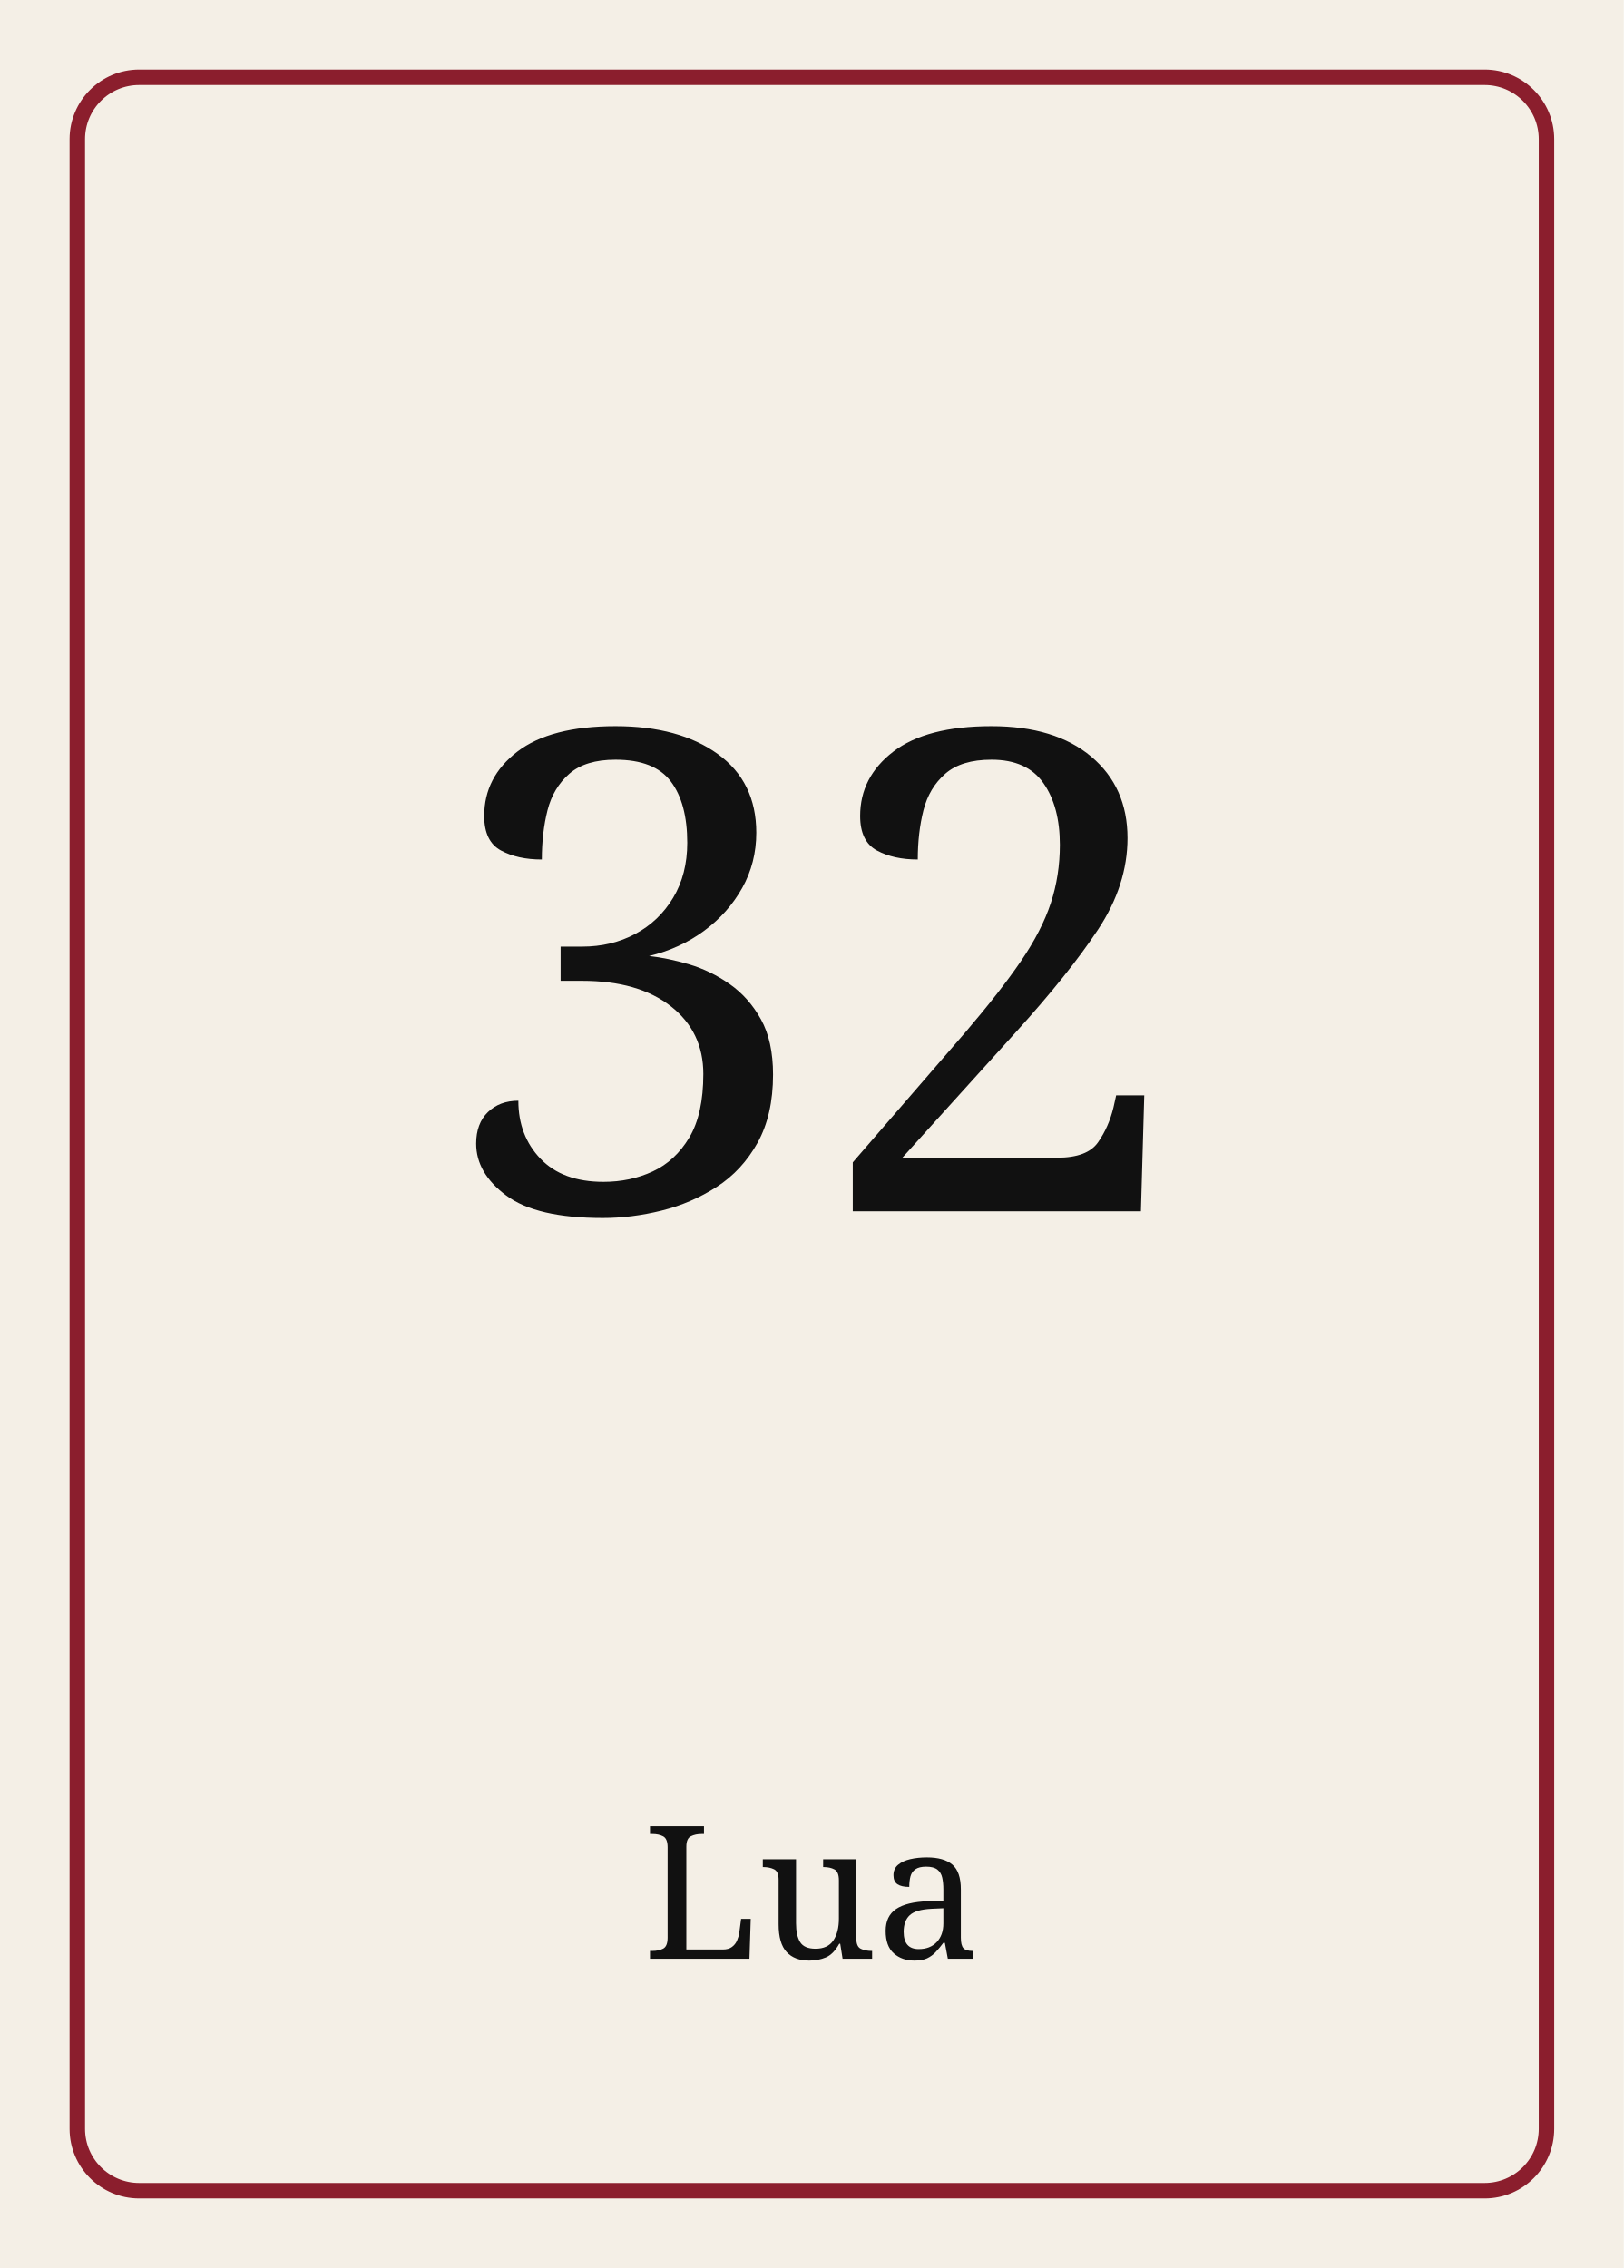
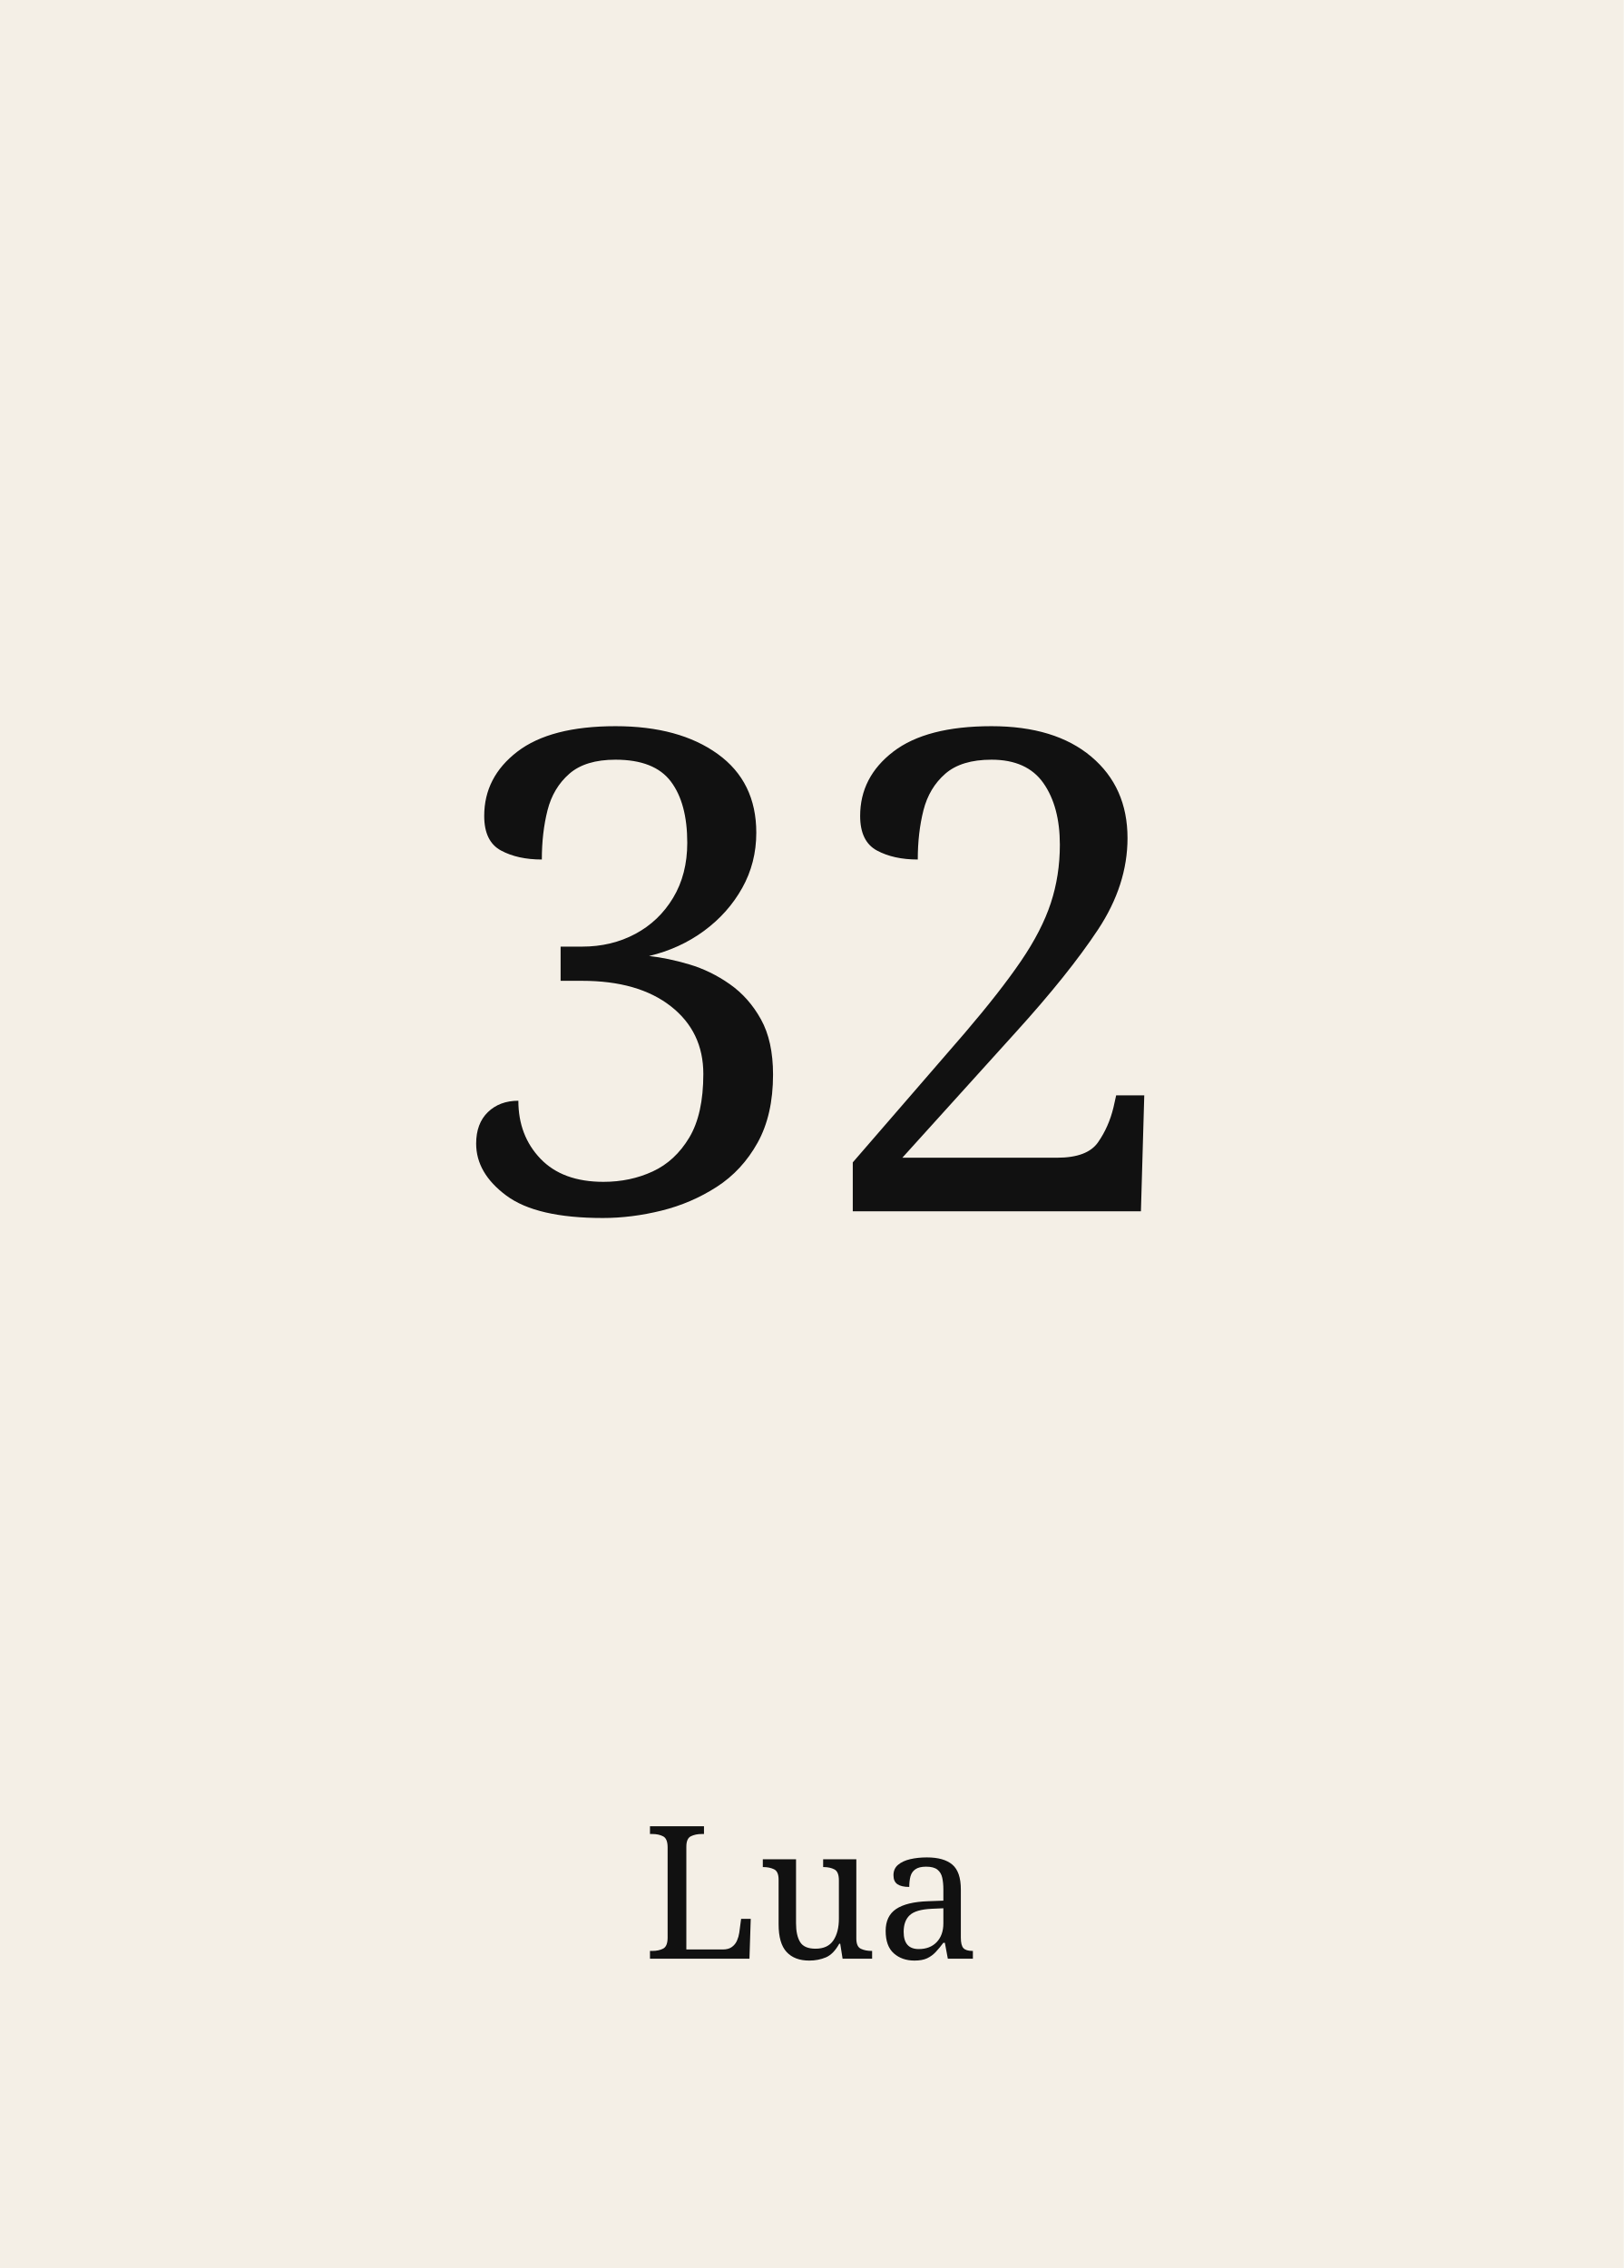
<svg xmlns="http://www.w3.org/2000/svg" width="630" height="880" viewBox="0 0 630 880">
  <rect width="630" height="880" fill="#f4efe6" />
-   <rect x="30" y="30" width="570" height="820" rx="24" fill="none" stroke="#8b1e2d" stroke-width="6" />
  <g font-family="Georgia, serif" fill="#111" text-anchor="middle">
    <text x="315" y="470" font-size="260">32</text>
    <text x="315" y="760" font-size="72">Lua</text>
  </g>
</svg>
